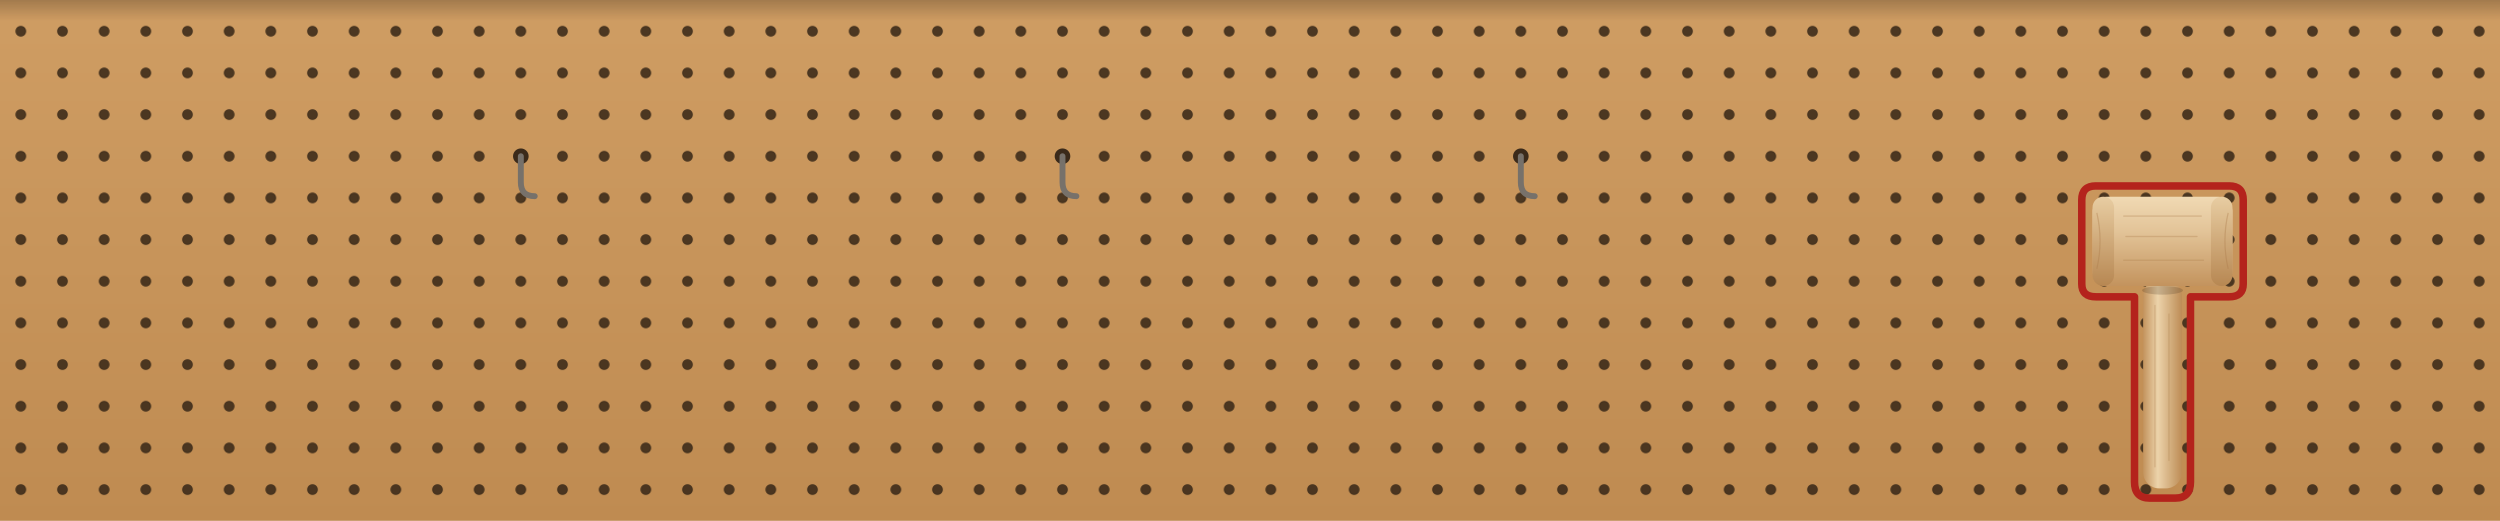
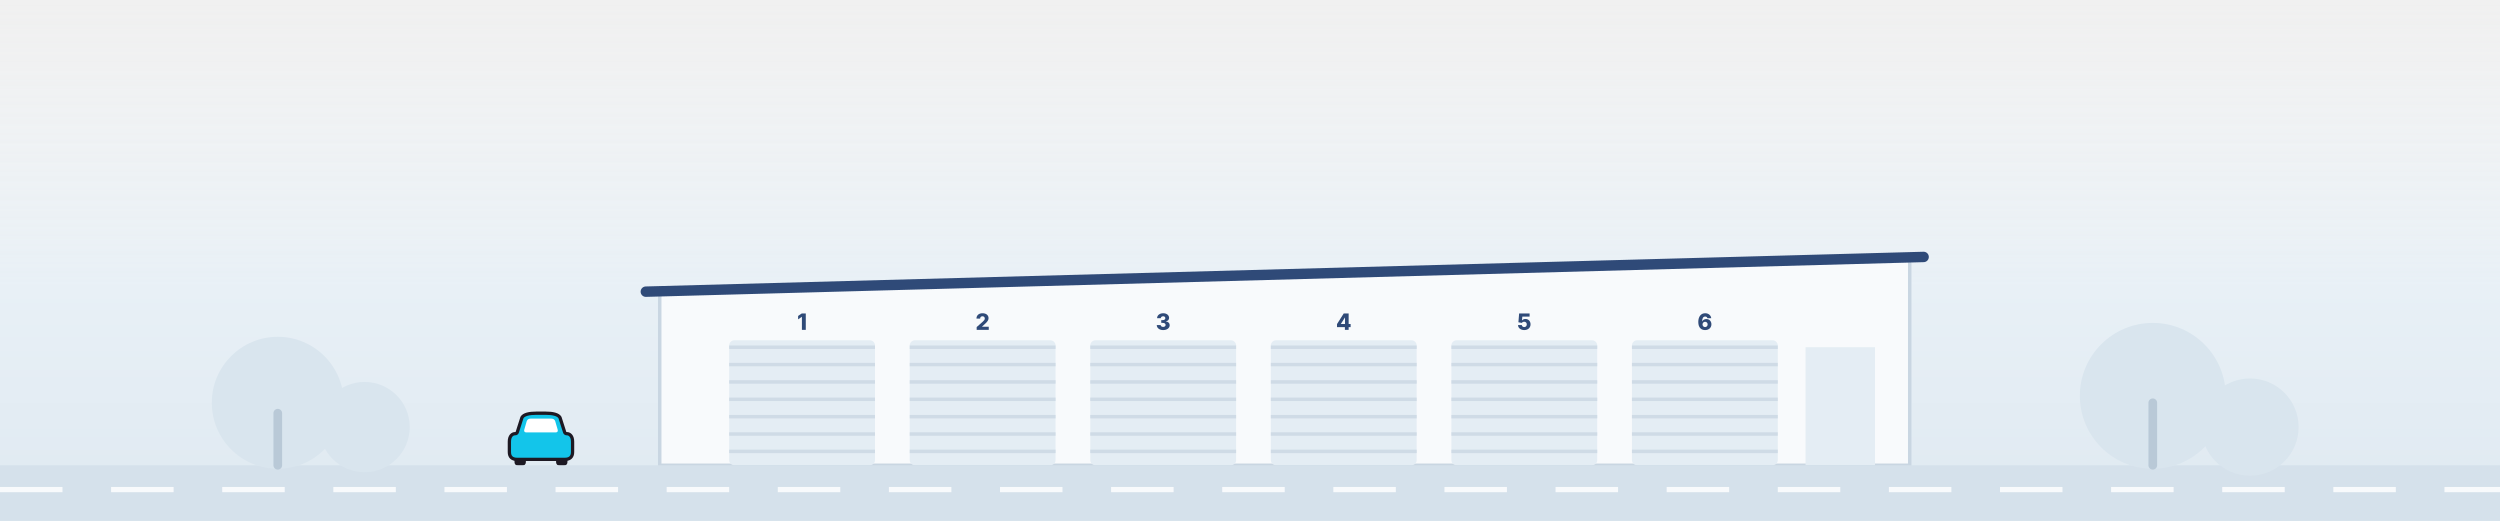
- <svg xmlns="http://www.w3.org/2000/svg" viewBox="0 0 1440 300" preserveAspectRatio="xMidYMax slice">
+ <svg xmlns="http://www.w3.org/2000/svg" viewBox="0 0 1440 300" preserveAspectRatio="xMidYMax slice" width="1440" height="300">
  <defs>
-     <pattern id="holes" width="24" height="24" patternUnits="userSpaceOnUse" x="0" y="6">
-       <circle cx="12" cy="12" r="3.1" fill="#3b2a1a" fill-opacity=".88" />
-     </pattern>
-     <linearGradient id="board" x1="0" y1="0" x2="0" y2="1">
-       <stop offset="0" stop-color="#cf9d63" />
-       <stop offset="1" stop-color="#bf8b51" />
-     </linearGradient>
-     <linearGradient id="edge" x1="0" y1="0" x2="0" y2="1">
-       <stop offset="0" stop-color="#3b2a1a" stop-opacity=".3" />
-       <stop offset="1" stop-color="#3b2a1a" stop-opacity="0" />
-     </linearGradient>
-     <linearGradient id="head" x1="0" y1="0" x2="0" y2="1">
-       <stop offset="0" stop-color="#f0d9b3" />
-       <stop offset=".4" stop-color="#e2c397" />
-       <stop offset="1" stop-color="#c3935d" />
-     </linearGradient>
-     <linearGradient id="handle" x1="0" y1="0" x2="1" y2="0">
-       <stop offset="0" stop-color="#c3935d" />
-       <stop offset=".38" stop-color="#ecd3aa" />
-       <stop offset="1" stop-color="#bd8c56" />
-     </linearGradient>
-     <linearGradient id="end" x1="0" y1="0" x2="0" y2="1">
-       <stop offset="0" stop-color="#e8cda2" />
-       <stop offset="1" stop-color="#b78752" />
+     <linearGradient id="g" x1="0" y1="0" x2="0" y2="1">
+       <stop offset="0" stop-color="#f3f7fa" stop-opacity="0" />
+       <stop offset=".55" stop-color="#e8f0f6" />
+       <stop offset="1" stop-color="#dfe9f1" />
    </linearGradient>
  </defs>
-   <rect width="1440" height="300" fill="url(#board)" />
-   <rect width="1440" height="300" fill="url(#holes)" />
-   <rect width="1440" height="12" fill="url(#edge)" />
-   <circle cx="300" cy="90" r="4.5" fill="#3b2a1a" />
-   <path d="M300 90v15q0 8 8 8" fill="none" stroke="#77716a" stroke-width="3.4" stroke-linecap="round" />
-   <circle cx="612" cy="90" r="4.5" fill="#3b2a1a" />
-   <path d="M612 90v15q0 8 8 8" fill="none" stroke="#77716a" stroke-width="3.4" stroke-linecap="round" />
-   <circle cx="876" cy="90" r="4.5" fill="#3b2a1a" />
-   <path d="M876 90v15q0 8 8 8" fill="none" stroke="#77716a" stroke-width="3.4" stroke-linecap="round" />
-   <g transform="translate(1196 104) scale(.62)">
-     <path d="M18 5H142Q155 5 155 18V96Q155 108 142 108H106V280Q106 295 92 295H68Q54 295 54 280V108H18Q5 108 5 96V18Q5 5 18 5Z" fill="none" stroke="#b4231c" stroke-width="7" stroke-linejoin="round" />
-     <rect x="62" y="92" width="36" height="194" rx="15" fill="url(#handle)" />
-     <path d="M73 116v150M86 124v136" stroke="#a87a48" stroke-opacity=".3" stroke-width="1.2" stroke-linecap="round" />
-     <ellipse cx="80" cy="102" rx="19" ry="4" fill="#3b2a1a" fill-opacity=".2" />
-     <rect x="15" y="15" width="130" height="83" rx="14" fill="url(#head)" />
-     <rect x="15" y="15" width="20" height="83" rx="10" fill="url(#end)" />
-     <rect x="125" y="15" width="20" height="83" rx="10" fill="url(#end)" />
-     <path d="M19 30q6 26 0 52M141 30q-6 26 0 52" stroke="#a87a48" stroke-opacity=".35" stroke-width="1.2" fill="none" />
-     <path d="M44 33h72M46 52h66M44 74h74" stroke="#a87a48" stroke-opacity=".3" stroke-width="1.3" stroke-linecap="round" />
+   <rect width="1440" height="300" fill="url(#g)" />
+   <path d="M380 168 1100 150v118H380z" fill="#f8fafc" stroke="#c9d6e2" stroke-width="2" />
+   <path d="M372 168 1108 148" stroke="#2f4a78" stroke-width="6" stroke-linecap="round" />
+   <rect x="420" y="196" width="84" height="72" rx="3" fill="#e4edf4" />
+   <path d="M420 200h84" stroke="#cfdbe6" stroke-width="2" />
+   <path d="M420 210h84" stroke="#cfdbe6" stroke-width="2" />
+   <path d="M420 220h84" stroke="#cfdbe6" stroke-width="2" />
+   <path d="M420 230h84" stroke="#cfdbe6" stroke-width="2" />
+   <path d="M420 240h84" stroke="#cfdbe6" stroke-width="2" />
+   <path d="M420 250h84" stroke="#cfdbe6" stroke-width="2" />
+   <path d="M420 260h84" stroke="#cfdbe6" stroke-width="2" />
+   <text x="462" y="190" text-anchor="middle" font-family="Inter Tight,Inter,Arial,sans-serif" font-weight="800" font-size="13" fill="#2f4a78">1</text>
+   <rect x="524" y="196" width="84" height="72" rx="3" fill="#e4edf4" />
+   <path d="M524 200h84" stroke="#cfdbe6" stroke-width="2" />
+   <path d="M524 210h84" stroke="#cfdbe6" stroke-width="2" />
+   <path d="M524 220h84" stroke="#cfdbe6" stroke-width="2" />
+   <path d="M524 230h84" stroke="#cfdbe6" stroke-width="2" />
+   <path d="M524 240h84" stroke="#cfdbe6" stroke-width="2" />
+   <path d="M524 250h84" stroke="#cfdbe6" stroke-width="2" />
+   <path d="M524 260h84" stroke="#cfdbe6" stroke-width="2" />
+   <text x="566" y="190" text-anchor="middle" font-family="Inter Tight,Inter,Arial,sans-serif" font-weight="800" font-size="13" fill="#2f4a78">2</text>
+   <rect x="628" y="196" width="84" height="72" rx="3" fill="#e4edf4" />
+   <path d="M628 200h84" stroke="#cfdbe6" stroke-width="2" />
+   <path d="M628 210h84" stroke="#cfdbe6" stroke-width="2" />
+   <path d="M628 220h84" stroke="#cfdbe6" stroke-width="2" />
+   <path d="M628 230h84" stroke="#cfdbe6" stroke-width="2" />
+   <path d="M628 240h84" stroke="#cfdbe6" stroke-width="2" />
+   <path d="M628 250h84" stroke="#cfdbe6" stroke-width="2" />
+   <path d="M628 260h84" stroke="#cfdbe6" stroke-width="2" />
+   <text x="670" y="190" text-anchor="middle" font-family="Inter Tight,Inter,Arial,sans-serif" font-weight="800" font-size="13" fill="#2f4a78">3</text>
+   <rect x="732" y="196" width="84" height="72" rx="3" fill="#e4edf4" />
+   <path d="M732 200h84" stroke="#cfdbe6" stroke-width="2" />
+   <path d="M732 210h84" stroke="#cfdbe6" stroke-width="2" />
+   <path d="M732 220h84" stroke="#cfdbe6" stroke-width="2" />
+   <path d="M732 230h84" stroke="#cfdbe6" stroke-width="2" />
+   <path d="M732 240h84" stroke="#cfdbe6" stroke-width="2" />
+   <path d="M732 250h84" stroke="#cfdbe6" stroke-width="2" />
+   <path d="M732 260h84" stroke="#cfdbe6" stroke-width="2" />
+   <text x="774" y="190" text-anchor="middle" font-family="Inter Tight,Inter,Arial,sans-serif" font-weight="800" font-size="13" fill="#2f4a78">4</text>
+   <rect x="836" y="196" width="84" height="72" rx="3" fill="#e4edf4" />
+   <path d="M836 200h84" stroke="#cfdbe6" stroke-width="2" />
+   <path d="M836 210h84" stroke="#cfdbe6" stroke-width="2" />
+   <path d="M836 220h84" stroke="#cfdbe6" stroke-width="2" />
+   <path d="M836 230h84" stroke="#cfdbe6" stroke-width="2" />
+   <path d="M836 240h84" stroke="#cfdbe6" stroke-width="2" />
+   <path d="M836 250h84" stroke="#cfdbe6" stroke-width="2" />
+   <path d="M836 260h84" stroke="#cfdbe6" stroke-width="2" />
+   <text x="878" y="190" text-anchor="middle" font-family="Inter Tight,Inter,Arial,sans-serif" font-weight="800" font-size="13" fill="#2f4a78">5</text>
+   <rect x="940" y="196" width="84" height="72" rx="3" fill="#e4edf4" />
+   <path d="M940 200h84" stroke="#cfdbe6" stroke-width="2" />
+   <path d="M940 210h84" stroke="#cfdbe6" stroke-width="2" />
+   <path d="M940 220h84" stroke="#cfdbe6" stroke-width="2" />
+   <path d="M940 230h84" stroke="#cfdbe6" stroke-width="2" />
+   <path d="M940 240h84" stroke="#cfdbe6" stroke-width="2" />
+   <path d="M940 250h84" stroke="#cfdbe6" stroke-width="2" />
+   <path d="M940 260h84" stroke="#cfdbe6" stroke-width="2" />
+   <text x="982" y="190" text-anchor="middle" font-family="Inter Tight,Inter,Arial,sans-serif" font-weight="800" font-size="13" fill="#2f4a78">6</text>
+   <path d="M1040 200h40v68h-40z" fill="#e4edf4" />
+   <g transform="translate(286 227) scale(.05)">
+     <path fill="#1d1923" d="M207 720h131v65a40 40 0 0 1-40 40h-51a40 40 0 0 1-40-40zM686 720h131v65a40 40 0 0 1-40 40h-51a40 40 0 0 1-40-40z" />
+     <path fill="#13c5ea" stroke="#1d1923" stroke-width="38" stroke-linejoin="round" d="M512 220H460C376 220 314 234 293 270L240 436Q235 456 214 456C182 456 148 482 148 548V668C148 724 180 752 236 752H788C844 752 876 724 876 668V548C876 482 842 456 810 456Q789 456 784 436L731 270C710 234 648 220 564 220Z" />
+     <path fill="#fff" d="M400 282H624C652 282 668 290 676 312L704 408C710 428 702 441 684 441H340C322 441 314 428 320 408L348 312C356 290 372 282 400 282Z" />
+   </g>
+   <path d="M0 268h1440v32H0z" fill="#d5e1eb" />
+   <path d="M0 282h1440" stroke="#f8fafc" stroke-width="3" stroke-dasharray="36 28" />
+   <g fill="#d9e5ee">
+     <circle cx="160" cy="232" r="38" />
+     <circle cx="210" cy="246" r="26" />
+     <circle cx="1240" cy="228" r="42" />
+     <circle cx="1296" cy="246" r="28" />
+   </g>
+   <g stroke="#b9c9d7" stroke-width="5" stroke-linecap="round">
+     <path d="M160 268v-30M1240 268v-36" />
  </g>
</svg>
